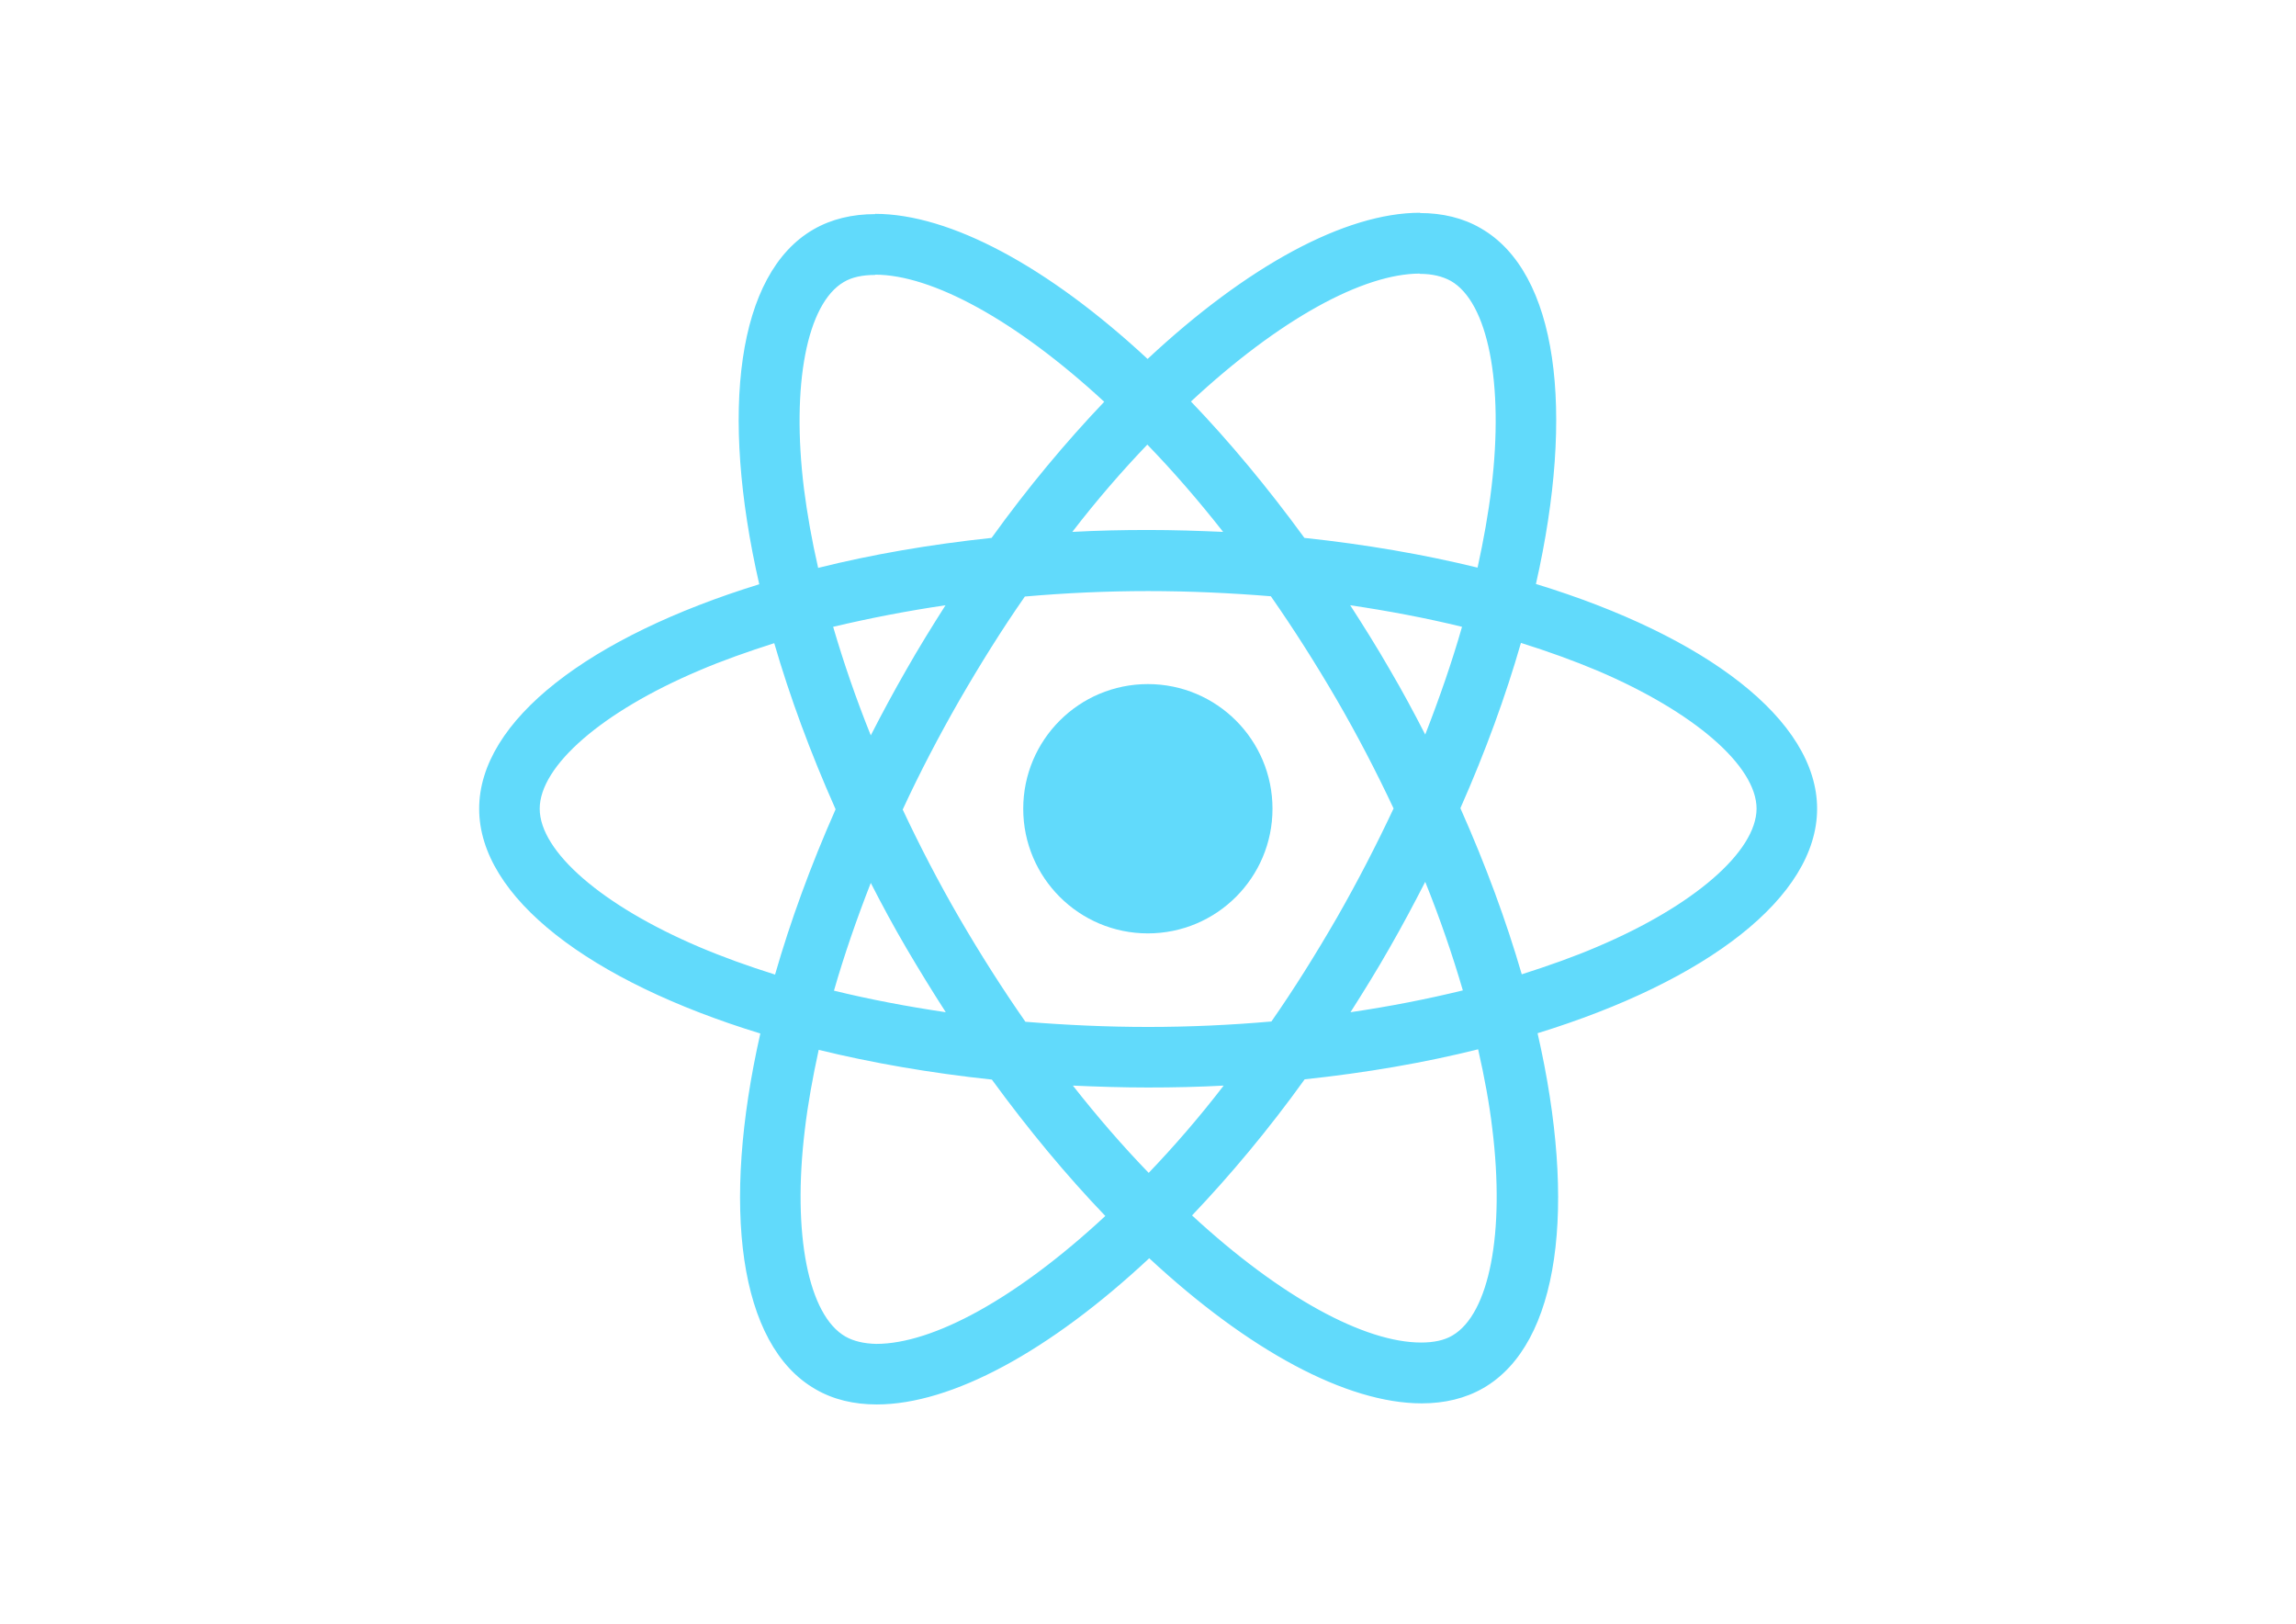
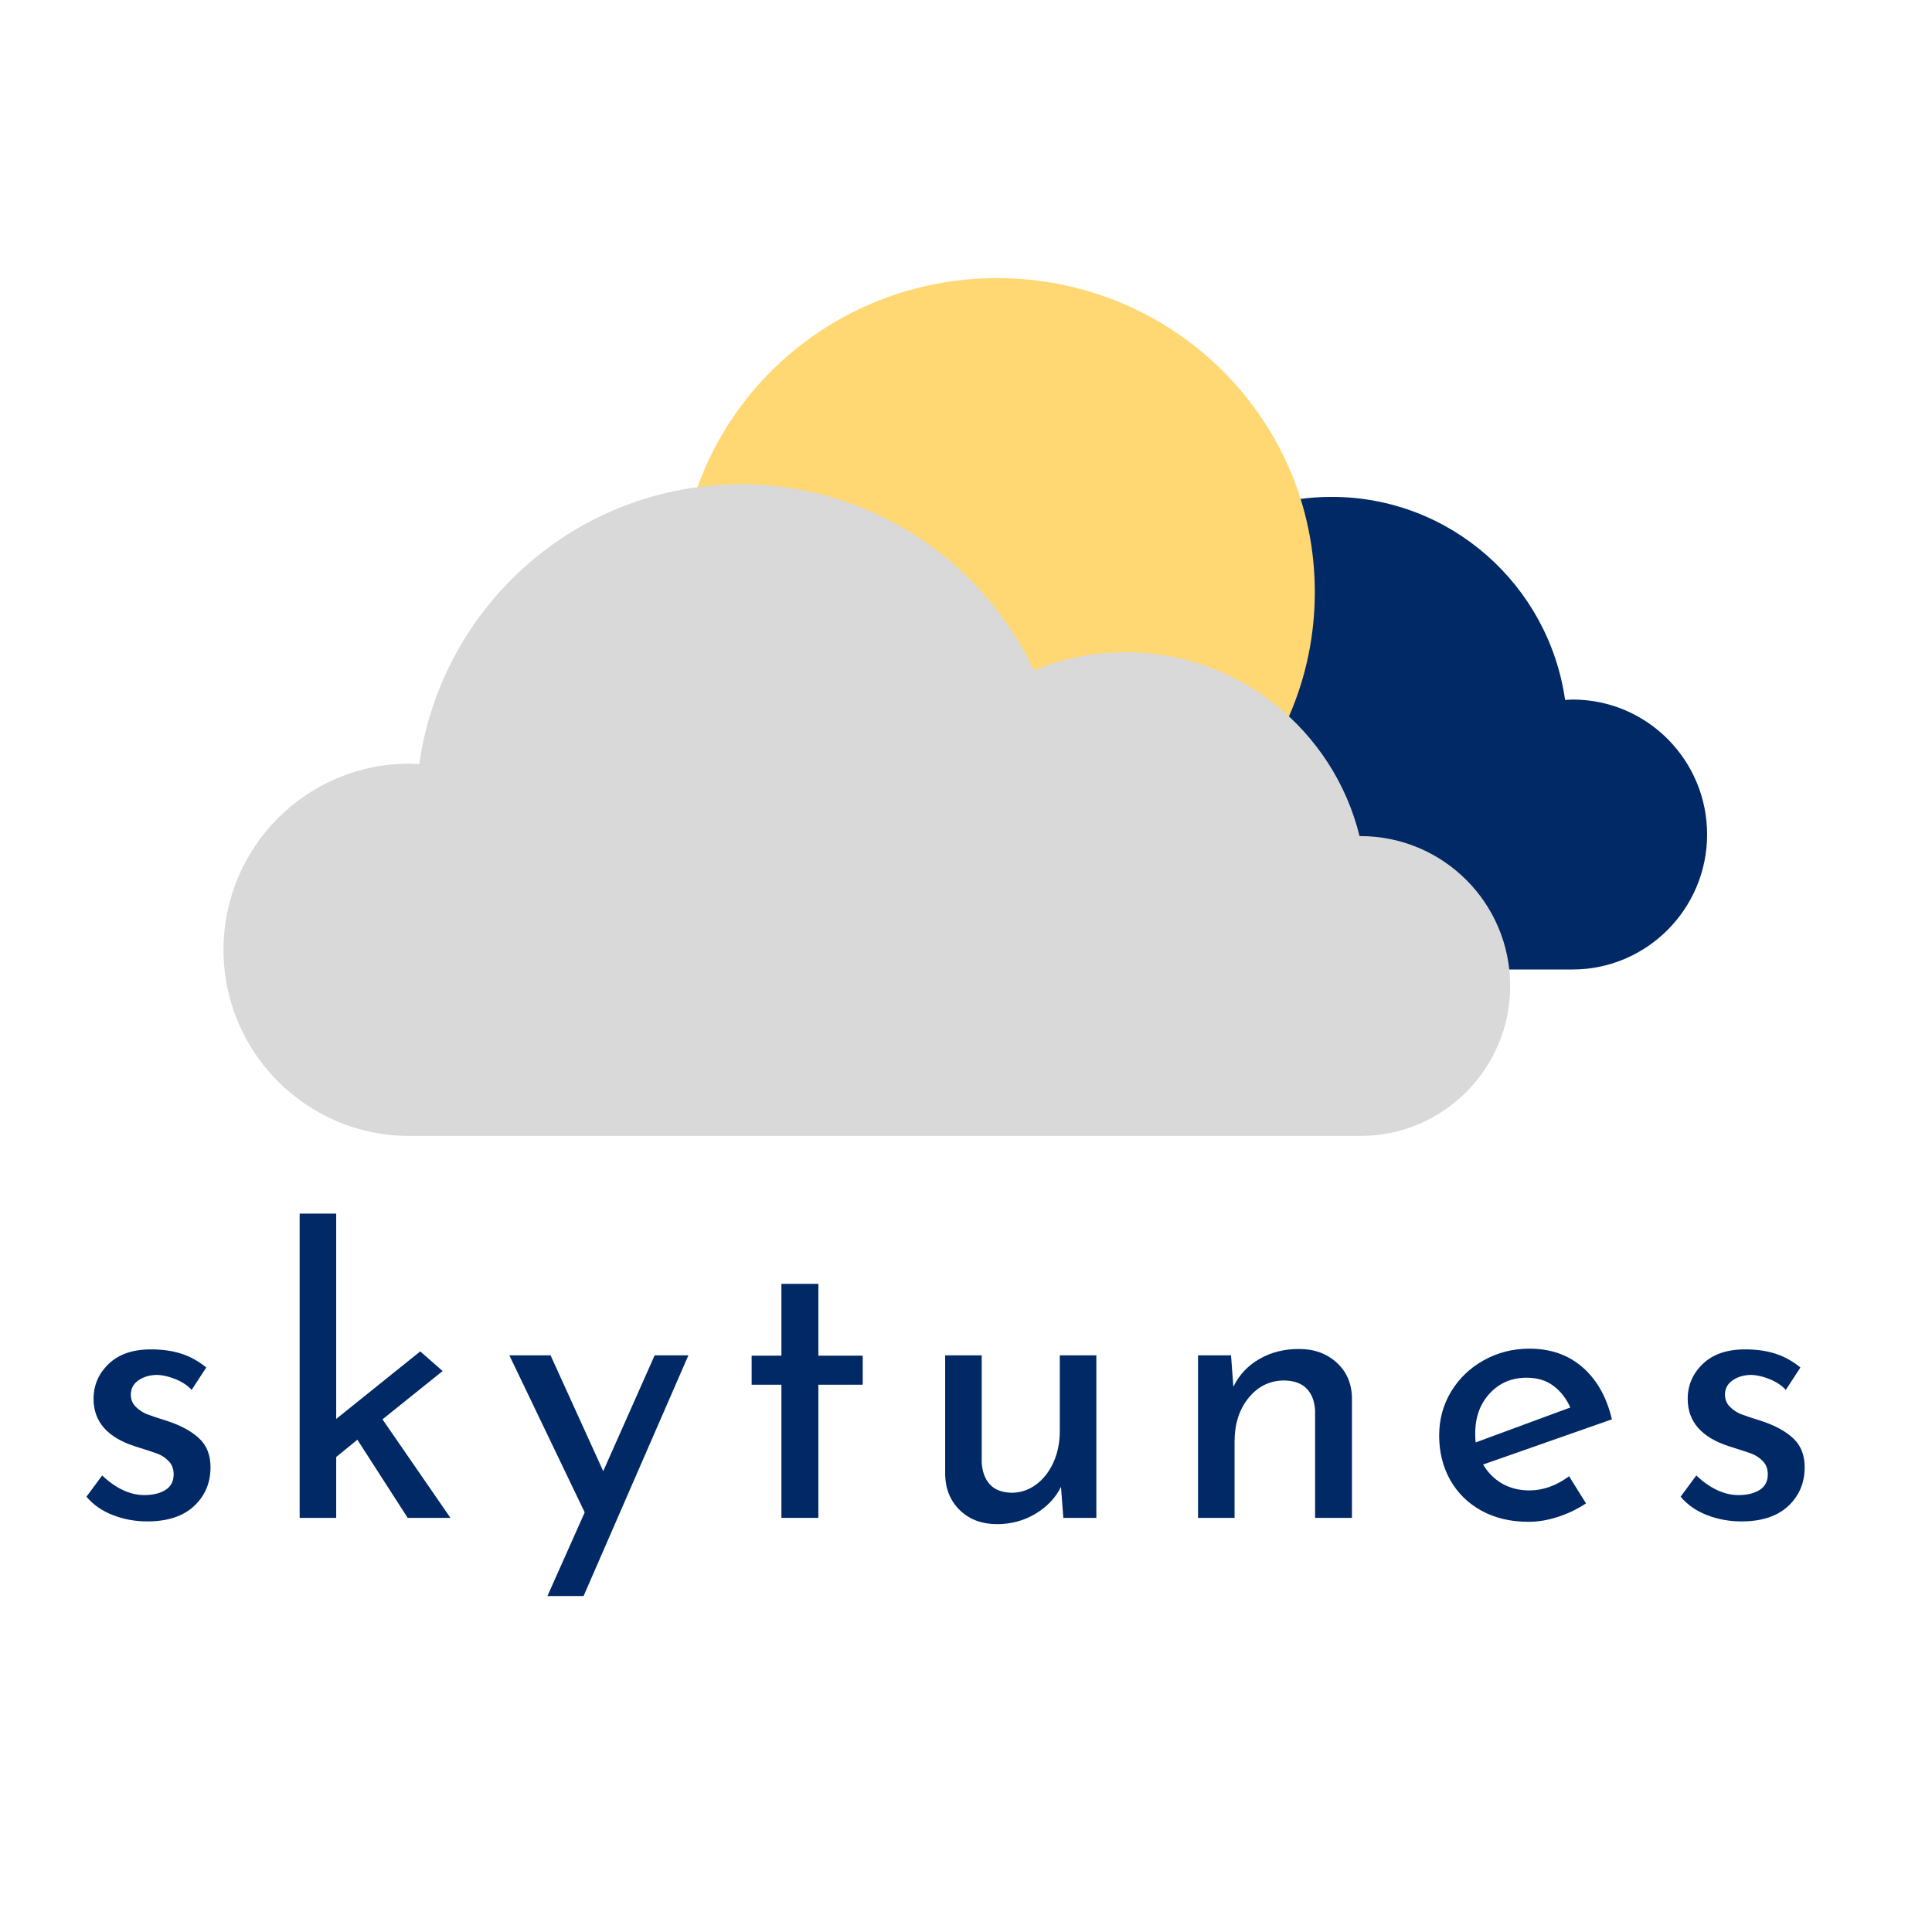
- <svg xmlns="http://www.w3.org/2000/svg" viewBox="0 0 841.9 595.3">
-   <g fill="#61DAFB">
-     <path d="M666.3 296.5c0-32.5-40.7-63.3-103.1-82.4 14.4-63.6 8-114.2-20.2-130.4-6.5-3.8-14.1-5.6-22.4-5.6v22.3c4.6 0 8.3.9 11.4 2.6 13.6 7.8 19.5 37.5 14.9 75.7-1.1 9.4-2.9 19.3-5.1 29.4-19.6-4.8-41-8.5-63.5-10.9-13.5-18.5-27.5-35.3-41.6-50 32.6-30.3 63.2-46.9 84-46.9V78c-27.5 0-63.5 19.6-99.9 53.6-36.4-33.8-72.4-53.2-99.9-53.2v22.3c20.7 0 51.4 16.5 84 46.6-14 14.7-28 31.4-41.3 49.9-22.6 2.4-44 6.1-63.6 11-2.3-10-4-19.7-5.2-29-4.7-38.2 1.1-67.9 14.6-75.8 3-1.8 6.9-2.6 11.5-2.6V78.5c-8.4 0-16 1.8-22.6 5.6-28.1 16.2-34.4 66.7-19.9 130.1-62.2 19.2-102.7 49.9-102.7 82.3 0 32.5 40.7 63.3 103.1 82.4-14.4 63.6-8 114.2 20.2 130.4 6.5 3.8 14.1 5.6 22.5 5.6 27.5 0 63.5-19.6 99.9-53.6 36.4 33.8 72.4 53.2 99.9 53.2 8.4 0 16-1.8 22.6-5.6 28.1-16.2 34.4-66.7 19.9-130.1 62-19.1 102.5-49.9 102.5-82.3zm-130.2-66.7c-3.7 12.9-8.3 26.2-13.5 39.5-4.1-8-8.4-16-13.1-24-4.6-8-9.5-15.8-14.4-23.4 14.2 2.1 27.9 4.7 41 7.9zm-45.8 106.5c-7.8 13.5-15.8 26.3-24.1 38.2-14.9 1.3-30 2-45.2 2-15.1 0-30.2-.7-45-1.9-8.3-11.9-16.4-24.6-24.2-38-7.6-13.1-14.5-26.4-20.8-39.8 6.2-13.4 13.2-26.8 20.7-39.9 7.8-13.5 15.8-26.3 24.1-38.2 14.9-1.3 30-2 45.2-2 15.1 0 30.2.7 45 1.9 8.3 11.9 16.4 24.6 24.2 38 7.6 13.1 14.5 26.4 20.8 39.8-6.3 13.4-13.2 26.8-20.7 39.9zm32.3-13c5.4 13.4 10 26.8 13.8 39.8-13.1 3.2-26.9 5.9-41.2 8 4.9-7.7 9.8-15.6 14.4-23.7 4.6-8 8.9-16.1 13-24.1zM421.2 430c-9.3-9.6-18.6-20.3-27.8-32 9 .4 18.2.7 27.5.7 9.4 0 18.7-.2 27.8-.7-9 11.7-18.3 22.4-27.5 32zm-74.4-58.9c-14.2-2.1-27.9-4.7-41-7.9 3.7-12.9 8.3-26.2 13.5-39.5 4.1 8 8.4 16 13.1 24 4.7 8 9.5 15.8 14.4 23.4zM420.7 163c9.3 9.6 18.6 20.3 27.8 32-9-.4-18.2-.7-27.5-.7-9.4 0-18.7.2-27.8.7 9-11.7 18.3-22.4 27.5-32zm-74 58.9c-4.9 7.7-9.8 15.6-14.4 23.7-4.6 8-8.9 16-13 24-5.4-13.4-10-26.8-13.8-39.8 13.1-3.1 26.9-5.8 41.2-7.9zm-90.5 125.2c-35.4-15.1-58.3-34.9-58.3-50.6 0-15.7 22.9-35.6 58.3-50.6 8.6-3.7 18-7 27.7-10.1 5.7 19.6 13.2 40 22.5 60.9-9.2 20.8-16.6 41.1-22.2 60.6-9.9-3.1-19.3-6.5-28-10.2zM310 490c-13.6-7.8-19.5-37.5-14.9-75.7 1.1-9.4 2.9-19.3 5.1-29.4 19.6 4.8 41 8.5 63.5 10.9 13.5 18.5 27.5 35.3 41.6 50-32.6 30.3-63.2 46.9-84 46.9-4.5-.1-8.3-1-11.3-2.7zm237.2-76.2c4.7 38.2-1.1 67.9-14.6 75.8-3 1.8-6.9 2.6-11.5 2.6-20.7 0-51.4-16.5-84-46.6 14-14.7 28-31.4 41.3-49.9 22.6-2.4 44-6.1 63.6-11 2.3 10.1 4.1 19.8 5.2 29.1zm38.5-66.7c-8.6 3.7-18 7-27.7 10.1-5.7-19.6-13.2-40-22.5-60.9 9.2-20.8 16.6-41.1 22.2-60.6 9.9 3.1 19.3 6.5 28.1 10.2 35.4 15.1 58.3 34.9 58.3 50.6-.1 15.7-23 35.6-58.4 50.6zM320.8 78.4z" />
-     <circle cx="420.9" cy="296.5" r="45.7" />
-     <path d="M520.5 78.1z" />
+ <svg xmlns="http://www.w3.org/2000/svg" contentScriptType="text/ecmascript" width="375pt" zoomAndPan="magnify" contentStyleType="text/css" viewBox="0 0 375 375" height="375pt" preserveAspectRatio="xMidYMid meet" version="1.2">
+   <defs>
+     <g />
+     <clipPath xml:id="clip1" id="clip1">
+       <path d="M 150 96 L 331.328 96 L 331.328 189 L 150 189 Z M 150 96 " />
+     </clipPath>
+     <clipPath xml:id="clip2" id="clip2">
+       <path d="M 131 53.98 L 256 53.98 L 256 176 L 131 176 Z M 131 53.98 " />
+     </clipPath>
+     <clipPath xml:id="clip3" id="clip3">
+       <path d="M 43.328 94 L 294 94 L 294 220.48 L 43.328 220.48 Z M 43.328 94 " />
+     </clipPath>
+   </defs>
+   <g xml:id="surface1" id="surface1">
+     <g clip-rule="nonzero" clip-path="url(#clip1)">
+       <path style=" stroke:none;fill-rule:nonzero;fill:rgb(0%,16.08%,39.999%);fill-opacity:1;" d="M 171.148 146.016 L 171.223 146.016 C 174.879 131.199 188.281 120.125 204.195 120.125 C 208.762 120.125 213.102 121.039 217.137 122.645 C 224.445 107.141 240.207 96.445 258.48 96.445 C 281.555 96.445 300.59 113.555 303.785 135.855 C 304.242 135.855 304.777 135.781 305.234 135.781 C 319.699 135.781 331.348 147.543 331.348 161.977 C 331.348 176.414 319.625 188.176 305.234 188.176 L 171.223 188.176 C 159.574 188.176 150.133 178.703 150.133 167.02 C 150.133 155.332 159.5 146.016 171.148 146.016 Z M 171.148 146.016 " />
+     </g>
+     <g clip-rule="nonzero" clip-path="url(#clip2)">
+       <path style=" stroke:none;fill-rule:nonzero;fill:rgb(100%,84.309%,45.099%);fill-opacity:1;" d="M 193.535 53.98 C 227.645 53.98 255.207 81.25 255.207 114.93 C 255.207 148.613 227.57 175.879 193.535 175.879 C 159.5 175.879 131.859 148.613 131.859 114.93 C 131.859 81.25 159.422 53.98 193.535 53.98 Z M 193.535 53.98 " />
+     </g>
+     <g clip-rule="nonzero" clip-path="url(#clip3)">
+       <path style=" stroke:none;fill-rule:nonzero;fill:rgb(85.1%,85.1%,85.1%);fill-opacity:1;" d="M 293.125 191.383 C 293.125 207.422 280.105 220.48 264.117 220.48 L 79.398 220.48 C 59.527 220.48 43.383 204.289 43.383 184.355 C 43.383 164.422 59.527 148.23 79.398 148.23 C 80.082 148.23 80.77 148.305 81.379 148.305 C 85.719 117.602 111.988 94.004 143.738 94.004 C 168.863 94.004 190.562 108.742 200.691 130.129 C 206.172 127.836 212.188 126.617 218.508 126.617 C 240.438 126.617 258.863 141.816 263.887 162.285 L 264.039 162.285 C 280.105 162.285 293.125 175.266 293.125 191.383 Z M 293.125 191.383 " />
+     </g>
+     <g style="fill:rgb(0%,16.08%,39.999%);fill-opacity:1;">
+       <g transform="translate(13.50283, 294.6169)">
+         <path style="stroke:none;" d="M 15.094 0.688 C 12.75 0.688 10.523 0.281 8.422 -0.531 C 6.316 -1.344 4.602 -2.535 3.281 -4.109 L 6.328 -8.234 C 7.598 -7.016 8.93 -6.07 10.328 -5.406 C 11.723 -4.75 13.109 -4.422 14.484 -4.422 C 16.16 -4.422 17.531 -4.75 18.594 -5.406 C 19.664 -6.07 20.203 -7.086 20.203 -8.453 C 20.203 -9.523 19.867 -10.391 19.203 -11.047 C 18.547 -11.711 17.797 -12.195 16.953 -12.5 C 16.117 -12.801 14.711 -13.258 12.734 -13.875 C 7.348 -15.602 4.656 -18.676 4.656 -23.094 C 4.656 -25.738 5.629 -28 7.578 -29.875 C 9.535 -31.758 12.27 -32.703 15.781 -32.703 C 18.008 -32.703 19.988 -32.422 21.719 -31.859 C 23.445 -31.297 25.051 -30.406 26.531 -29.188 L 23.703 -24.844 C 22.891 -25.707 21.859 -26.395 20.609 -26.906 C 19.367 -27.414 18.191 -27.695 17.078 -27.75 C 15.648 -27.75 14.426 -27.406 13.406 -26.719 C 12.395 -26.031 11.891 -25.102 11.891 -23.938 C 11.891 -22.969 12.219 -22.164 12.875 -21.531 C 13.539 -20.895 14.227 -20.438 14.938 -20.156 C 15.645 -19.875 17.039 -19.406 19.125 -18.75 C 21.719 -17.883 23.738 -16.766 25.188 -15.391 C 26.633 -14.023 27.359 -12.172 27.359 -9.828 C 27.359 -6.785 26.289 -4.27 24.156 -2.281 C 22.02 -0.301 19 0.688 15.094 0.688 Z M 15.094 0.688 " />
+       </g>
+     </g>
+     <g style="fill:rgb(0%,16.08%,39.999%);fill-opacity:1;">
+       <g transform="translate(51.99047, 294.6169)">
+         <path style="stroke:none;" d="M 17.375 -15.172 L 13.266 -11.812 L 13.266 0 L 6.172 0 L 6.172 -59.062 L 13.266 -59.062 L 13.266 -19.203 L 29.578 -32.312 L 33.922 -28.5 L 22.25 -19.125 L 35.438 0 L 27.141 0 Z M 17.375 -15.172 " />
+       </g>
+     </g>
+     <g style="fill:rgb(0%,16.08%,39.999%);fill-opacity:1;">
+       <g transform="translate(97.41304, 294.6169)">
+         <path style="stroke:none;" d="M 36.203 -31.547 L 15.859 15.172 L 8.844 15.172 L 16.078 -1.062 L 1.453 -31.547 L 9.453 -31.547 L 19.672 -9.062 L 29.656 -31.547 Z M 36.203 -31.547 " />
+       </g>
+     </g>
+     <g style="fill:rgb(0%,16.08%,39.999%);fill-opacity:1;">
+       <g transform="translate(142.4546, 294.6169)">
+         <path style="stroke:none;" d="M 16.391 -45.422 L 16.391 -31.484 L 25 -31.484 L 25 -25.844 L 16.391 -25.844 L 16.391 0 L 9.219 0 L 9.219 -25.844 L 3.438 -25.844 L 3.438 -31.484 L 9.219 -31.484 L 9.219 -45.422 Z M 16.391 -45.422 " />
+       </g>
+     </g>
+     <g style="fill:rgb(0%,16.08%,39.999%);fill-opacity:1;">
+       <g transform="translate(177.2842, 294.6169)">
+         <path style="stroke:none;" d="M 35.516 -31.547 L 35.516 0 L 29.109 0 L 28.656 -6.016 C 27.594 -3.879 25.941 -2.141 23.703 -0.797 C 21.461 0.547 18.973 1.219 16.234 1.219 C 13.336 1.219 10.961 0.344 9.109 -1.406 C 7.254 -3.164 6.273 -5.441 6.172 -8.234 L 6.172 -31.547 L 13.266 -31.547 L 13.266 -10.75 C 13.367 -8.969 13.891 -7.555 14.828 -6.516 C 15.766 -5.473 17.176 -4.926 19.062 -4.875 C 20.781 -4.875 22.352 -5.395 23.781 -6.438 C 25.207 -7.477 26.336 -8.91 27.172 -10.734 C 28.004 -12.566 28.422 -14.602 28.422 -16.844 L 28.422 -31.547 Z M 35.516 -31.547 " />
+       </g>
+     </g>
+     <g style="fill:rgb(0%,16.08%,39.999%);fill-opacity:1;">
+       <g transform="translate(226.3648, 294.6169)">
+         <path style="stroke:none;" d="M 25.766 -32.781 C 28.711 -32.781 31.148 -31.898 33.078 -30.141 C 35.004 -28.391 35.992 -26.117 36.047 -23.328 L 36.047 0 L 28.891 0 L 28.891 -20.891 C 28.785 -22.66 28.25 -24.051 27.281 -25.062 C 26.32 -26.082 24.875 -26.617 22.938 -26.672 C 20.145 -26.672 17.832 -25.551 16 -23.312 C 14.176 -21.082 13.266 -18.238 13.266 -14.781 L 13.266 0 L 6.172 0 L 6.172 -31.547 L 12.578 -31.547 L 13.031 -25.453 C 14.145 -27.742 15.82 -29.535 18.062 -30.828 C 20.301 -32.129 22.867 -32.781 25.766 -32.781 Z M 25.766 -32.781 " />
+       </g>
+     </g>
+     <g style="fill:rgb(0%,16.08%,39.999%);fill-opacity:1;">
+       <g transform="translate(275.9026, 294.6169)">
+         <path style="stroke:none;" d="M 20.953 -5.328 C 23.598 -5.328 26.164 -6.242 28.656 -8.078 L 31.938 -2.812 C 30.258 -1.695 28.441 -0.82 26.484 -0.188 C 24.523 0.445 22.633 0.766 20.812 0.766 C 17.301 0.766 14.238 0.039 11.625 -1.406 C 9.008 -2.852 6.988 -4.848 5.562 -7.391 C 4.145 -9.93 3.438 -12.801 3.438 -16 C 3.438 -19.102 4.207 -21.938 5.75 -24.5 C 7.301 -27.07 9.422 -29.102 12.109 -30.594 C 14.805 -32.094 17.754 -32.844 20.953 -32.844 C 25.078 -32.844 28.52 -31.633 31.281 -29.219 C 34.051 -26.812 35.945 -23.445 36.969 -19.125 L 11.969 -10.359 C 12.883 -8.785 14.113 -7.551 15.656 -6.656 C 17.207 -5.77 18.973 -5.328 20.953 -5.328 Z M 20.422 -27.203 C 17.523 -27.203 15.133 -26.188 13.25 -24.156 C 11.375 -22.125 10.438 -19.535 10.438 -16.391 C 10.438 -15.629 10.461 -15.047 10.516 -14.641 L 28.891 -21.422 C 28.129 -23.148 27.047 -24.547 25.641 -25.609 C 24.242 -26.672 22.504 -27.203 20.422 -27.203 Z M 20.422 -27.203 " />
+       </g>
+     </g>
+     <g style="fill:rgb(0%,16.08%,39.999%);fill-opacity:1;">
+       <g transform="translate(322.9255, 294.6169)">
+         <path style="stroke:none;" d="M 15.094 0.688 C 12.75 0.688 10.523 0.281 8.422 -0.531 C 6.316 -1.344 4.602 -2.535 3.281 -4.109 L 6.328 -8.234 C 7.598 -7.016 8.93 -6.07 10.328 -5.406 C 11.723 -4.75 13.109 -4.422 14.484 -4.422 C 16.16 -4.422 17.531 -4.75 18.594 -5.406 C 19.664 -6.07 20.203 -7.086 20.203 -8.453 C 20.203 -9.523 19.867 -10.391 19.203 -11.047 C 18.547 -11.711 17.797 -12.195 16.953 -12.5 C 16.117 -12.801 14.711 -13.258 12.734 -13.875 C 7.348 -15.602 4.656 -18.676 4.656 -23.094 C 4.656 -25.738 5.629 -28 7.578 -29.875 C 9.535 -31.758 12.27 -32.703 15.781 -32.703 C 18.008 -32.703 19.988 -32.422 21.719 -31.859 C 23.445 -31.297 25.051 -30.406 26.531 -29.188 L 23.703 -24.844 C 22.891 -25.707 21.859 -26.395 20.609 -26.906 C 19.367 -27.414 18.191 -27.695 17.078 -27.75 C 15.648 -27.75 14.426 -27.406 13.406 -26.719 C 12.395 -26.031 11.891 -25.102 11.891 -23.938 C 11.891 -22.969 12.219 -22.164 12.875 -21.531 C 13.539 -20.895 14.227 -20.438 14.938 -20.156 C 15.645 -19.875 17.039 -19.406 19.125 -18.75 C 21.719 -17.883 23.738 -16.766 25.188 -15.391 C 26.633 -14.023 27.359 -12.172 27.359 -9.828 C 27.359 -6.785 26.289 -4.27 24.156 -2.281 C 22.02 -0.301 19 0.688 15.094 0.688 Z M 15.094 0.688 " />
+       </g>
+     </g>
  </g>
</svg>
